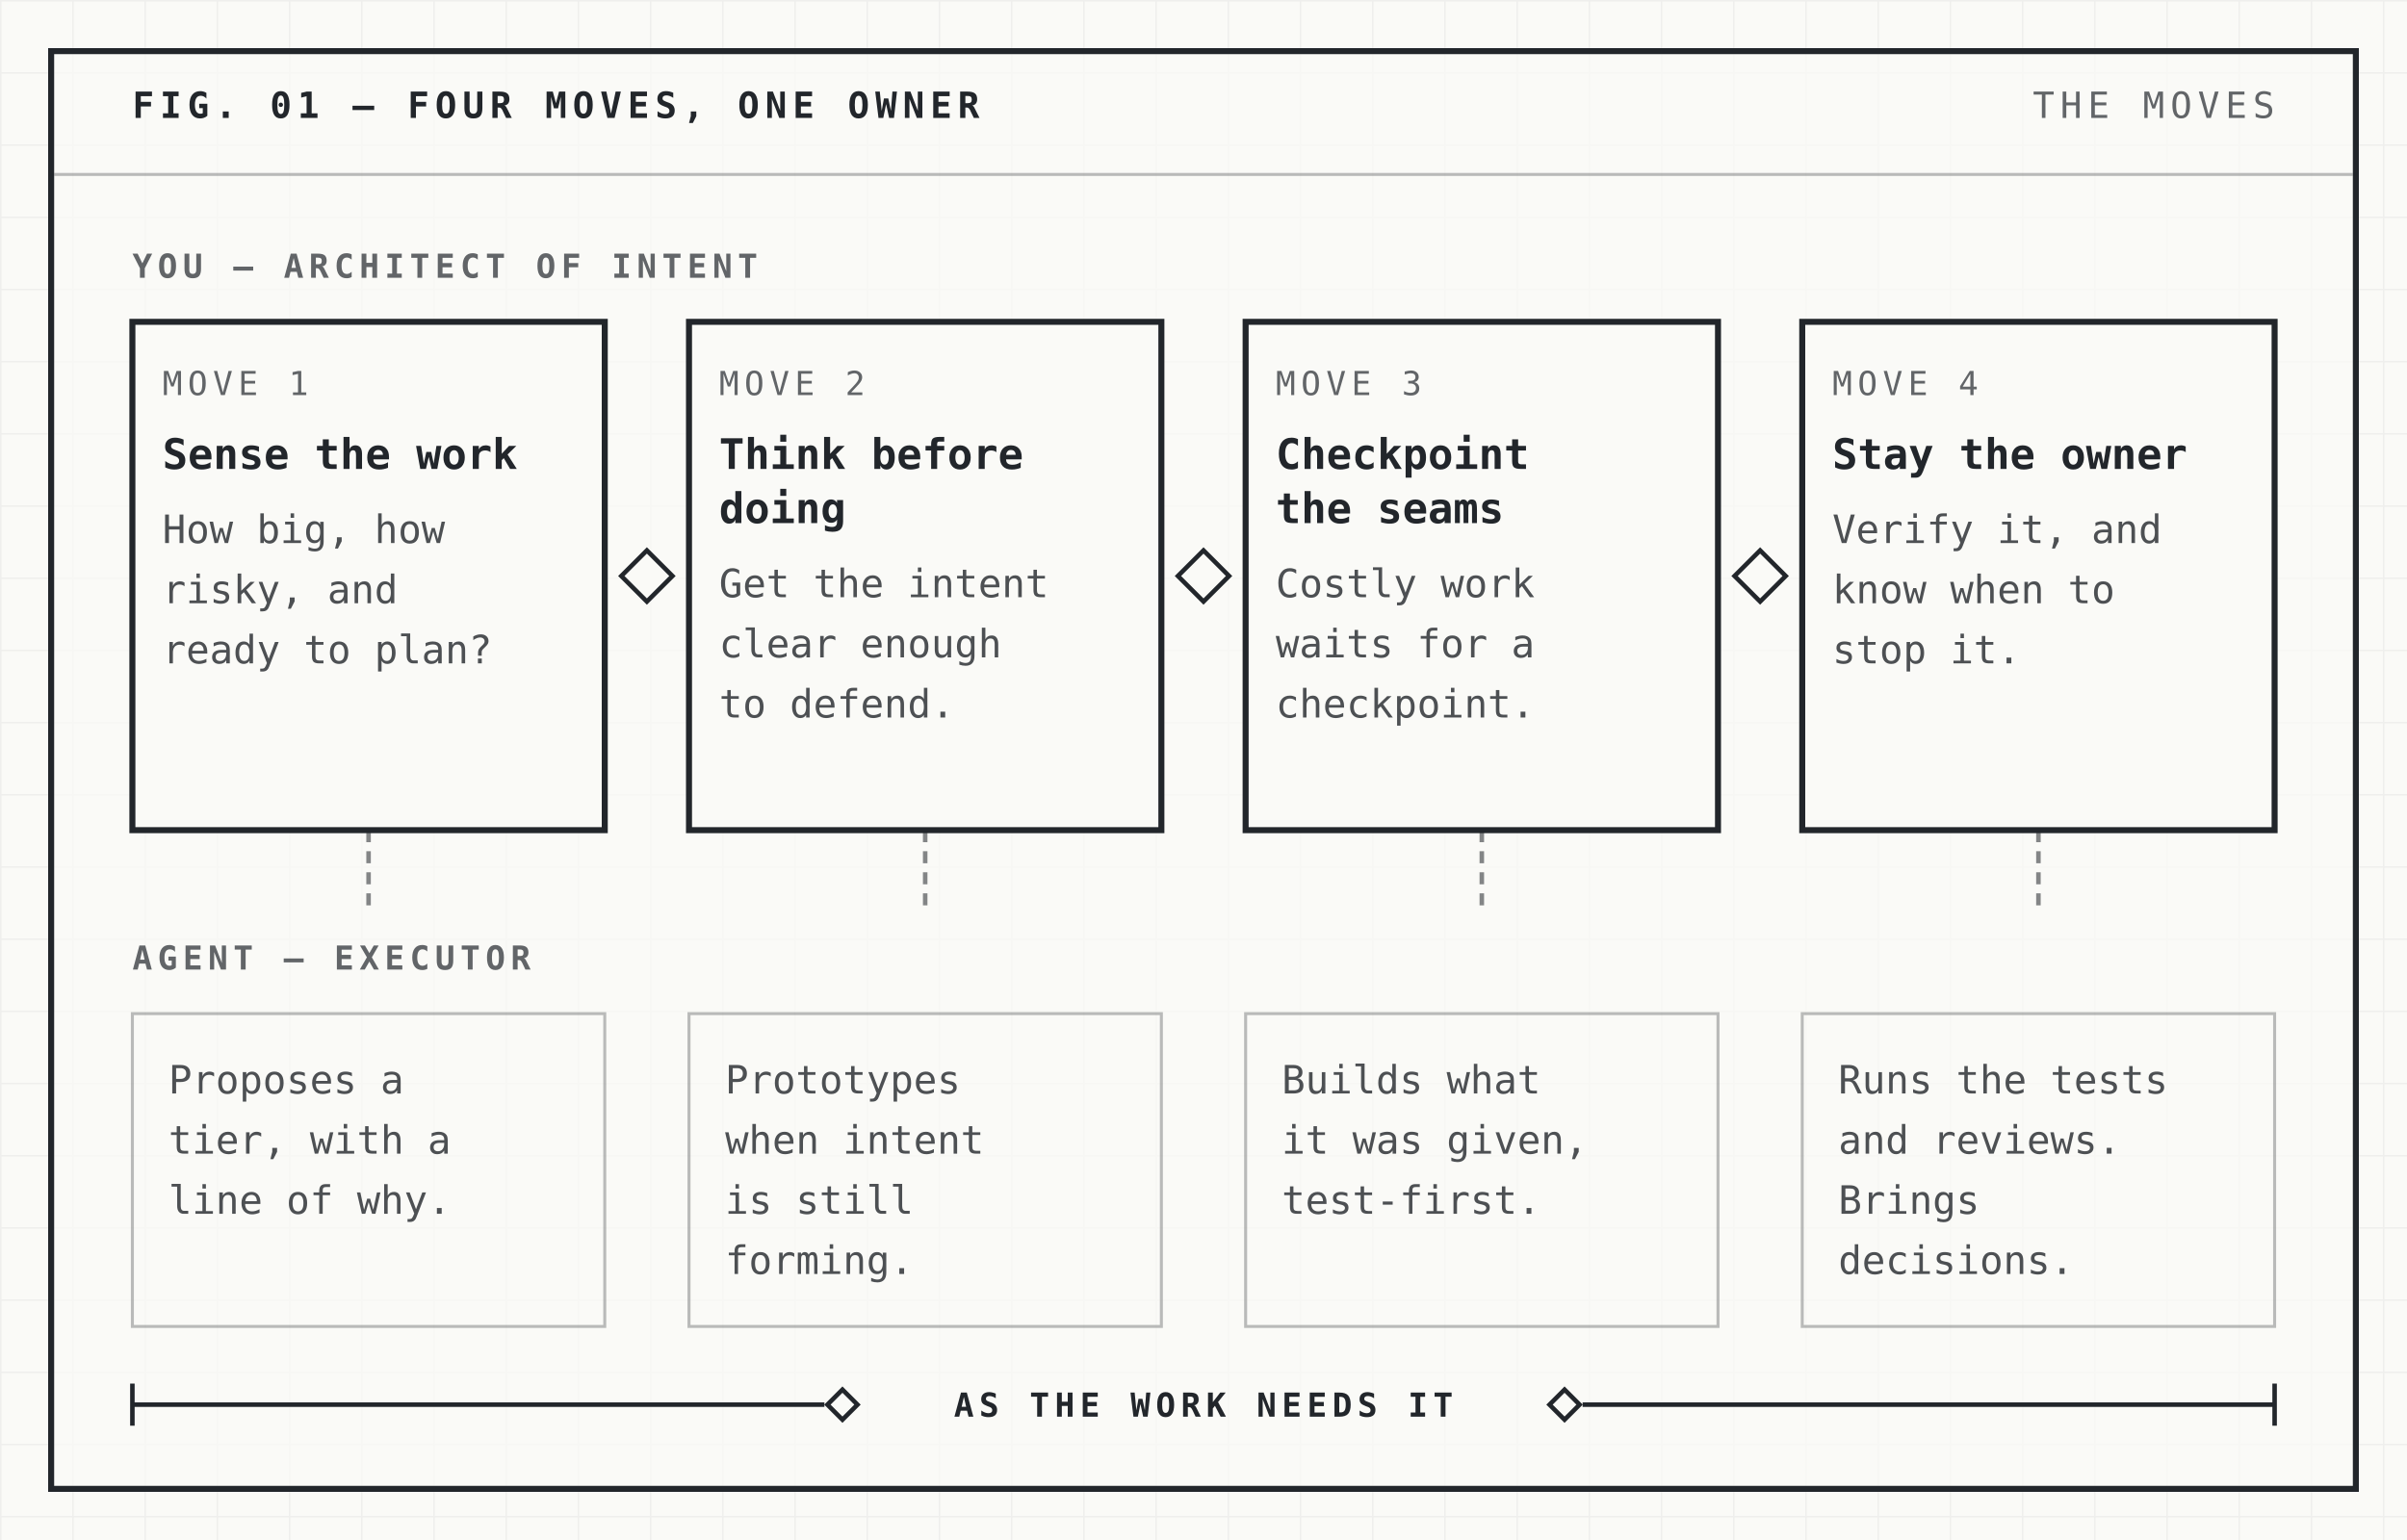
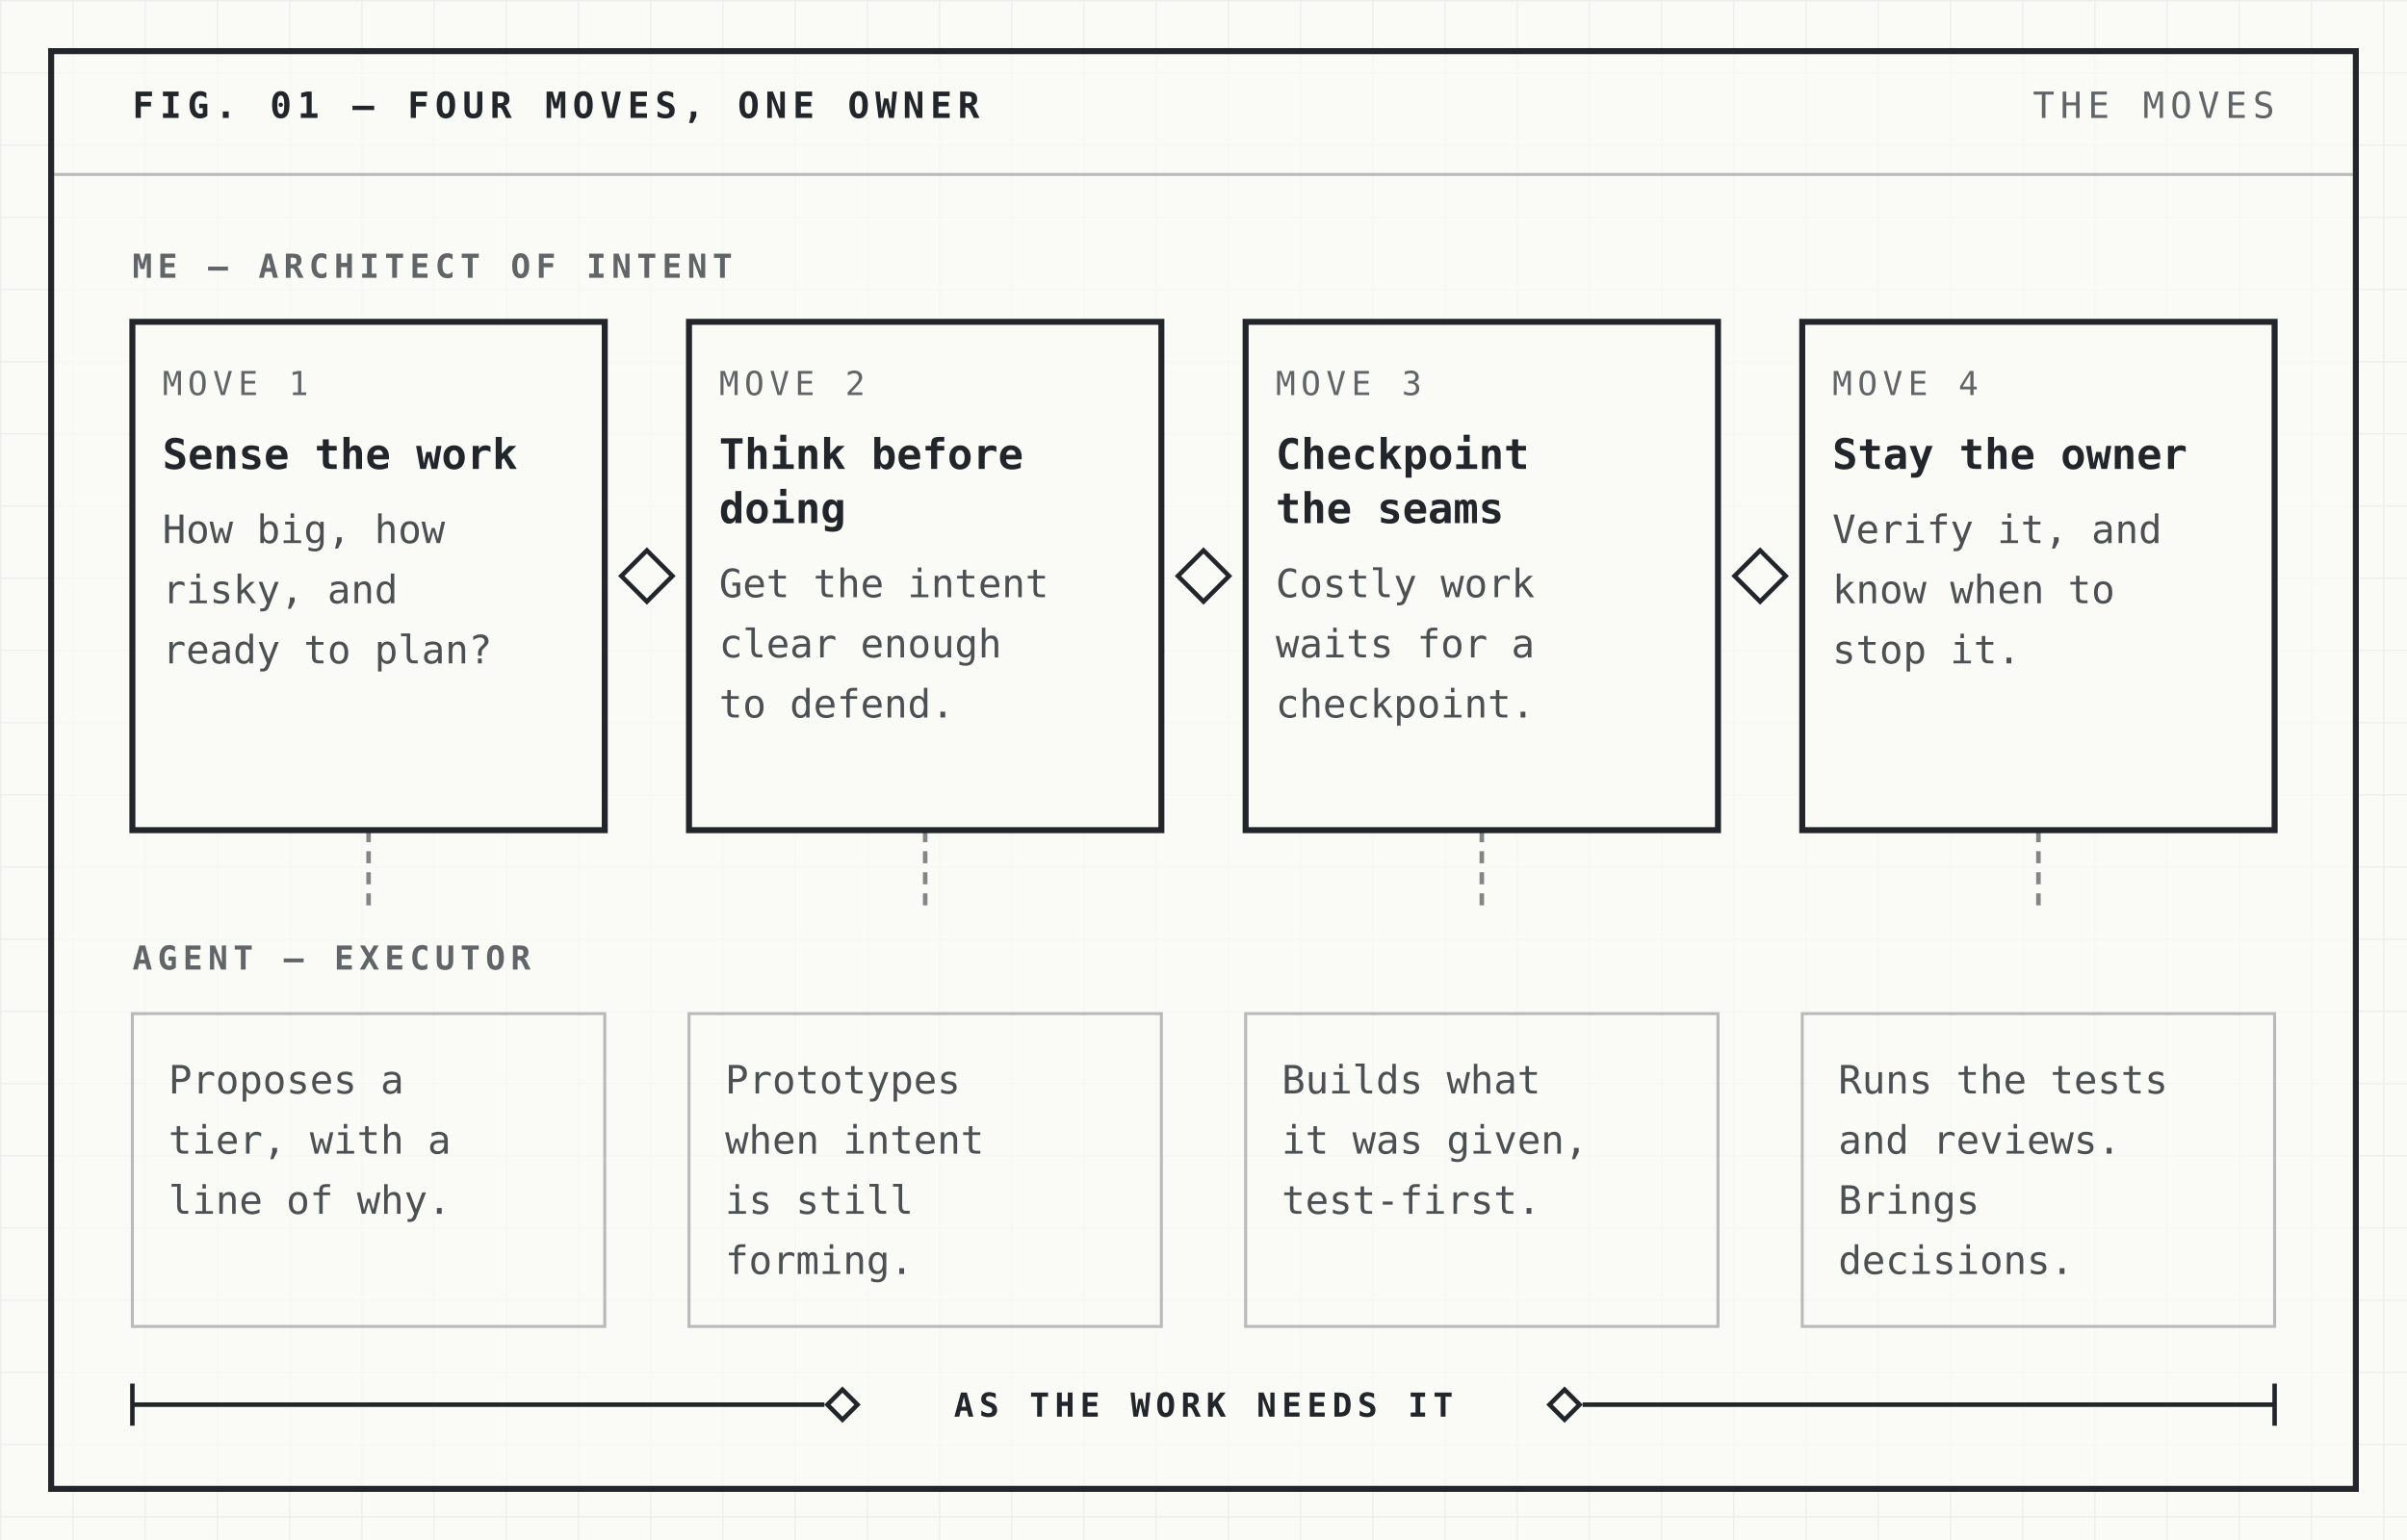
<svg xmlns="http://www.w3.org/2000/svg" width="800" height="512" viewBox="0 0 800 512" font-family="'IBM Plex Mono', ui-monospace, SFMono-Regular, Menlo, Consolas, monospace" role="img">
  <rect width="800" height="512" fill="#fafaf7" />
  <defs>
    <pattern id="grid" width="24" height="24" patternUnits="userSpaceOnUse">
      <path d="M24 0H0V24" fill="none" stroke="#22262b" stroke-opacity="0.05" stroke-width="1" />
    </pattern>
  </defs>
  <rect width="800" height="512" fill="url(#grid)" />
  <rect x="17" y="17" width="766" height="478" fill="#fafaf7" fill-opacity="0.72" stroke="#22262b" stroke-width="2" />
  <text x="44" y="39.2" font-size="12" font-weight="600" letter-spacing="1.92" fill="#22262b">FIG. 01 — FOUR MOVES, ONE OWNER</text>
  <text x="756" y="39.2" font-size="12" letter-spacing="1.92" text-anchor="end" fill="#22262b" fill-opacity="0.7">THE MOVES</text>
  <line x1="18" y1="58" x2="782" y2="58" stroke="#22262b" stroke-opacity="0.3" stroke-width="1" />
-   <text x="44" y="92.35" font-size="11" font-weight="600" letter-spacing="1.76" fill="#22262b" fill-opacity="0.7">YOU — ARCHITECT OF INTENT</text>
+   <text x="44" y="92.35" font-size="11" font-weight="600" letter-spacing="1.76" fill="#22262b" fill-opacity="0.7">ME — ARCHITECT OF INTENT</text>
  <rect x="44" y="107" width="157" height="169" fill="#fafaf7" stroke="#22262b" stroke-width="2" />
  <text x="54" y="131.35" font-size="11" letter-spacing="1.76" fill="#22262b" fill-opacity="0.7">MOVE 1</text>
  <text x="54" y="155.9" font-size="14" font-weight="600" fill="#22262b">Sense the work</text>
  <text x="54" y="180.55" font-size="13" fill="#22262b" fill-opacity="0.8">How big, how</text>
  <text x="54" y="200.55" font-size="13" fill="#22262b" fill-opacity="0.8">risky, and</text>
  <text x="54" y="220.55" font-size="13" fill="#22262b" fill-opacity="0.8">ready to plan?</text>
  <path d="M215 183L223.5 191.5L215 200L206.5 191.5Z" fill="#fafaf7" stroke="#22262b" stroke-width="1.5" />
  <rect x="229" y="107" width="157" height="169" fill="#fafaf7" stroke="#22262b" stroke-width="2" />
  <text x="239" y="131.35" font-size="11" letter-spacing="1.76" fill="#22262b" fill-opacity="0.7">MOVE 2</text>
  <text x="239" y="155.9" font-size="14" font-weight="600" fill="#22262b">Think before</text>
  <text x="239" y="173.9" font-size="14" font-weight="600" fill="#22262b">doing</text>
  <text x="239" y="198.55" font-size="13" fill="#22262b" fill-opacity="0.8">Get the intent</text>
  <text x="239" y="218.55" font-size="13" fill="#22262b" fill-opacity="0.8">clear enough</text>
  <text x="239" y="238.55" font-size="13" fill="#22262b" fill-opacity="0.8">to defend.</text>
  <path d="M400 183L408.5 191.5L400 200L391.5 191.5Z" fill="#fafaf7" stroke="#22262b" stroke-width="1.5" />
  <rect x="414" y="107" width="157" height="169" fill="#fafaf7" stroke="#22262b" stroke-width="2" />
  <text x="424" y="131.35" font-size="11" letter-spacing="1.76" fill="#22262b" fill-opacity="0.7">MOVE 3</text>
  <text x="424" y="155.9" font-size="14" font-weight="600" fill="#22262b">Checkpoint</text>
  <text x="424" y="173.9" font-size="14" font-weight="600" fill="#22262b">the seams</text>
  <text x="424" y="198.55" font-size="13" fill="#22262b" fill-opacity="0.8">Costly work</text>
  <text x="424" y="218.55" font-size="13" fill="#22262b" fill-opacity="0.8">waits for a</text>
  <text x="424" y="238.55" font-size="13" fill="#22262b" fill-opacity="0.8">checkpoint.</text>
  <path d="M585 183L593.5 191.5L585 200L576.5 191.5Z" fill="#fafaf7" stroke="#22262b" stroke-width="1.5" />
  <rect x="599" y="107" width="157" height="169" fill="#fafaf7" stroke="#22262b" stroke-width="2" />
  <text x="609" y="131.35" font-size="11" letter-spacing="1.76" fill="#22262b" fill-opacity="0.7">MOVE 4</text>
  <text x="609" y="155.9" font-size="14" font-weight="600" fill="#22262b">Stay the owner</text>
  <text x="609" y="180.55" font-size="13" fill="#22262b" fill-opacity="0.8">Verify it, and</text>
  <text x="609" y="200.55" font-size="13" fill="#22262b" fill-opacity="0.8">know when to</text>
  <text x="609" y="220.55" font-size="13" fill="#22262b" fill-opacity="0.8">stop it.</text>
  <line x1="122.5" y1="276" x2="122.5" y2="304" stroke="#22262b" stroke-opacity="0.55" stroke-width="1.5" stroke-dasharray="4 3" />
  <line x1="307.5" y1="276" x2="307.5" y2="304" stroke="#22262b" stroke-opacity="0.55" stroke-width="1.5" stroke-dasharray="4 3" />
  <line x1="492.5" y1="276" x2="492.5" y2="304" stroke="#22262b" stroke-opacity="0.55" stroke-width="1.5" stroke-dasharray="4 3" />
  <line x1="677.5" y1="276" x2="677.5" y2="304" stroke="#22262b" stroke-opacity="0.55" stroke-width="1.5" stroke-dasharray="4 3" />
  <text x="44" y="322.35" font-size="11" font-weight="600" letter-spacing="1.76" fill="#22262b" fill-opacity="0.7">AGENT — EXECUTOR</text>
  <rect x="44" y="337" width="157" height="104" fill="none" stroke="#22262b" stroke-opacity="0.3" stroke-width="1" />
  <text x="56" y="363.55" font-size="13" fill="#22262b" fill-opacity="0.8">Proposes a</text>
  <text x="56" y="383.55" font-size="13" fill="#22262b" fill-opacity="0.8">tier, with a</text>
  <text x="56" y="403.55" font-size="13" fill="#22262b" fill-opacity="0.8">line of why.</text>
  <rect x="229" y="337" width="157" height="104" fill="none" stroke="#22262b" stroke-opacity="0.3" stroke-width="1" />
  <text x="241" y="363.55" font-size="13" fill="#22262b" fill-opacity="0.8">Prototypes</text>
  <text x="241" y="383.55" font-size="13" fill="#22262b" fill-opacity="0.8">when intent</text>
  <text x="241" y="403.55" font-size="13" fill="#22262b" fill-opacity="0.8">is still</text>
  <text x="241" y="423.55" font-size="13" fill="#22262b" fill-opacity="0.8">forming.</text>
  <rect x="414" y="337" width="157" height="104" fill="none" stroke="#22262b" stroke-opacity="0.3" stroke-width="1" />
  <text x="426" y="363.55" font-size="13" fill="#22262b" fill-opacity="0.8">Builds what</text>
  <text x="426" y="383.55" font-size="13" fill="#22262b" fill-opacity="0.8">it was given,</text>
  <text x="426" y="403.55" font-size="13" fill="#22262b" fill-opacity="0.8">test-first.</text>
  <rect x="599" y="337" width="157" height="104" fill="none" stroke="#22262b" stroke-opacity="0.3" stroke-width="1" />
  <text x="611" y="363.55" font-size="13" fill="#22262b" fill-opacity="0.8">Runs the tests</text>
  <text x="611" y="383.55" font-size="13" fill="#22262b" fill-opacity="0.8">and reviews.</text>
  <text x="611" y="403.55" font-size="13" fill="#22262b" fill-opacity="0.8">Brings</text>
  <text x="611" y="423.55" font-size="13" fill="#22262b" fill-opacity="0.8">decisions.</text>
  <line x1="44" y1="460" x2="44" y2="474" stroke="#22262b" stroke-width="1.5" />
  <line x1="44" y1="467" x2="274" y2="467" stroke="#22262b" stroke-width="1.5" />
  <path d="M280 462L285 467L280 472L275 467Z" fill="#fafaf7" stroke="#22262b" stroke-width="1.5" />
  <text x="400" y="471" font-size="11" font-weight="600" letter-spacing="1.76" text-anchor="middle" fill="#22262b">AS THE WORK NEEDS IT</text>
  <path d="M520 462L525 467L520 472L515 467Z" fill="#fafaf7" stroke="#22262b" stroke-width="1.5" />
  <line x1="526" y1="467" x2="756" y2="467" stroke="#22262b" stroke-width="1.5" />
  <line x1="756" y1="460" x2="756" y2="474" stroke="#22262b" stroke-width="1.5" />
</svg>
